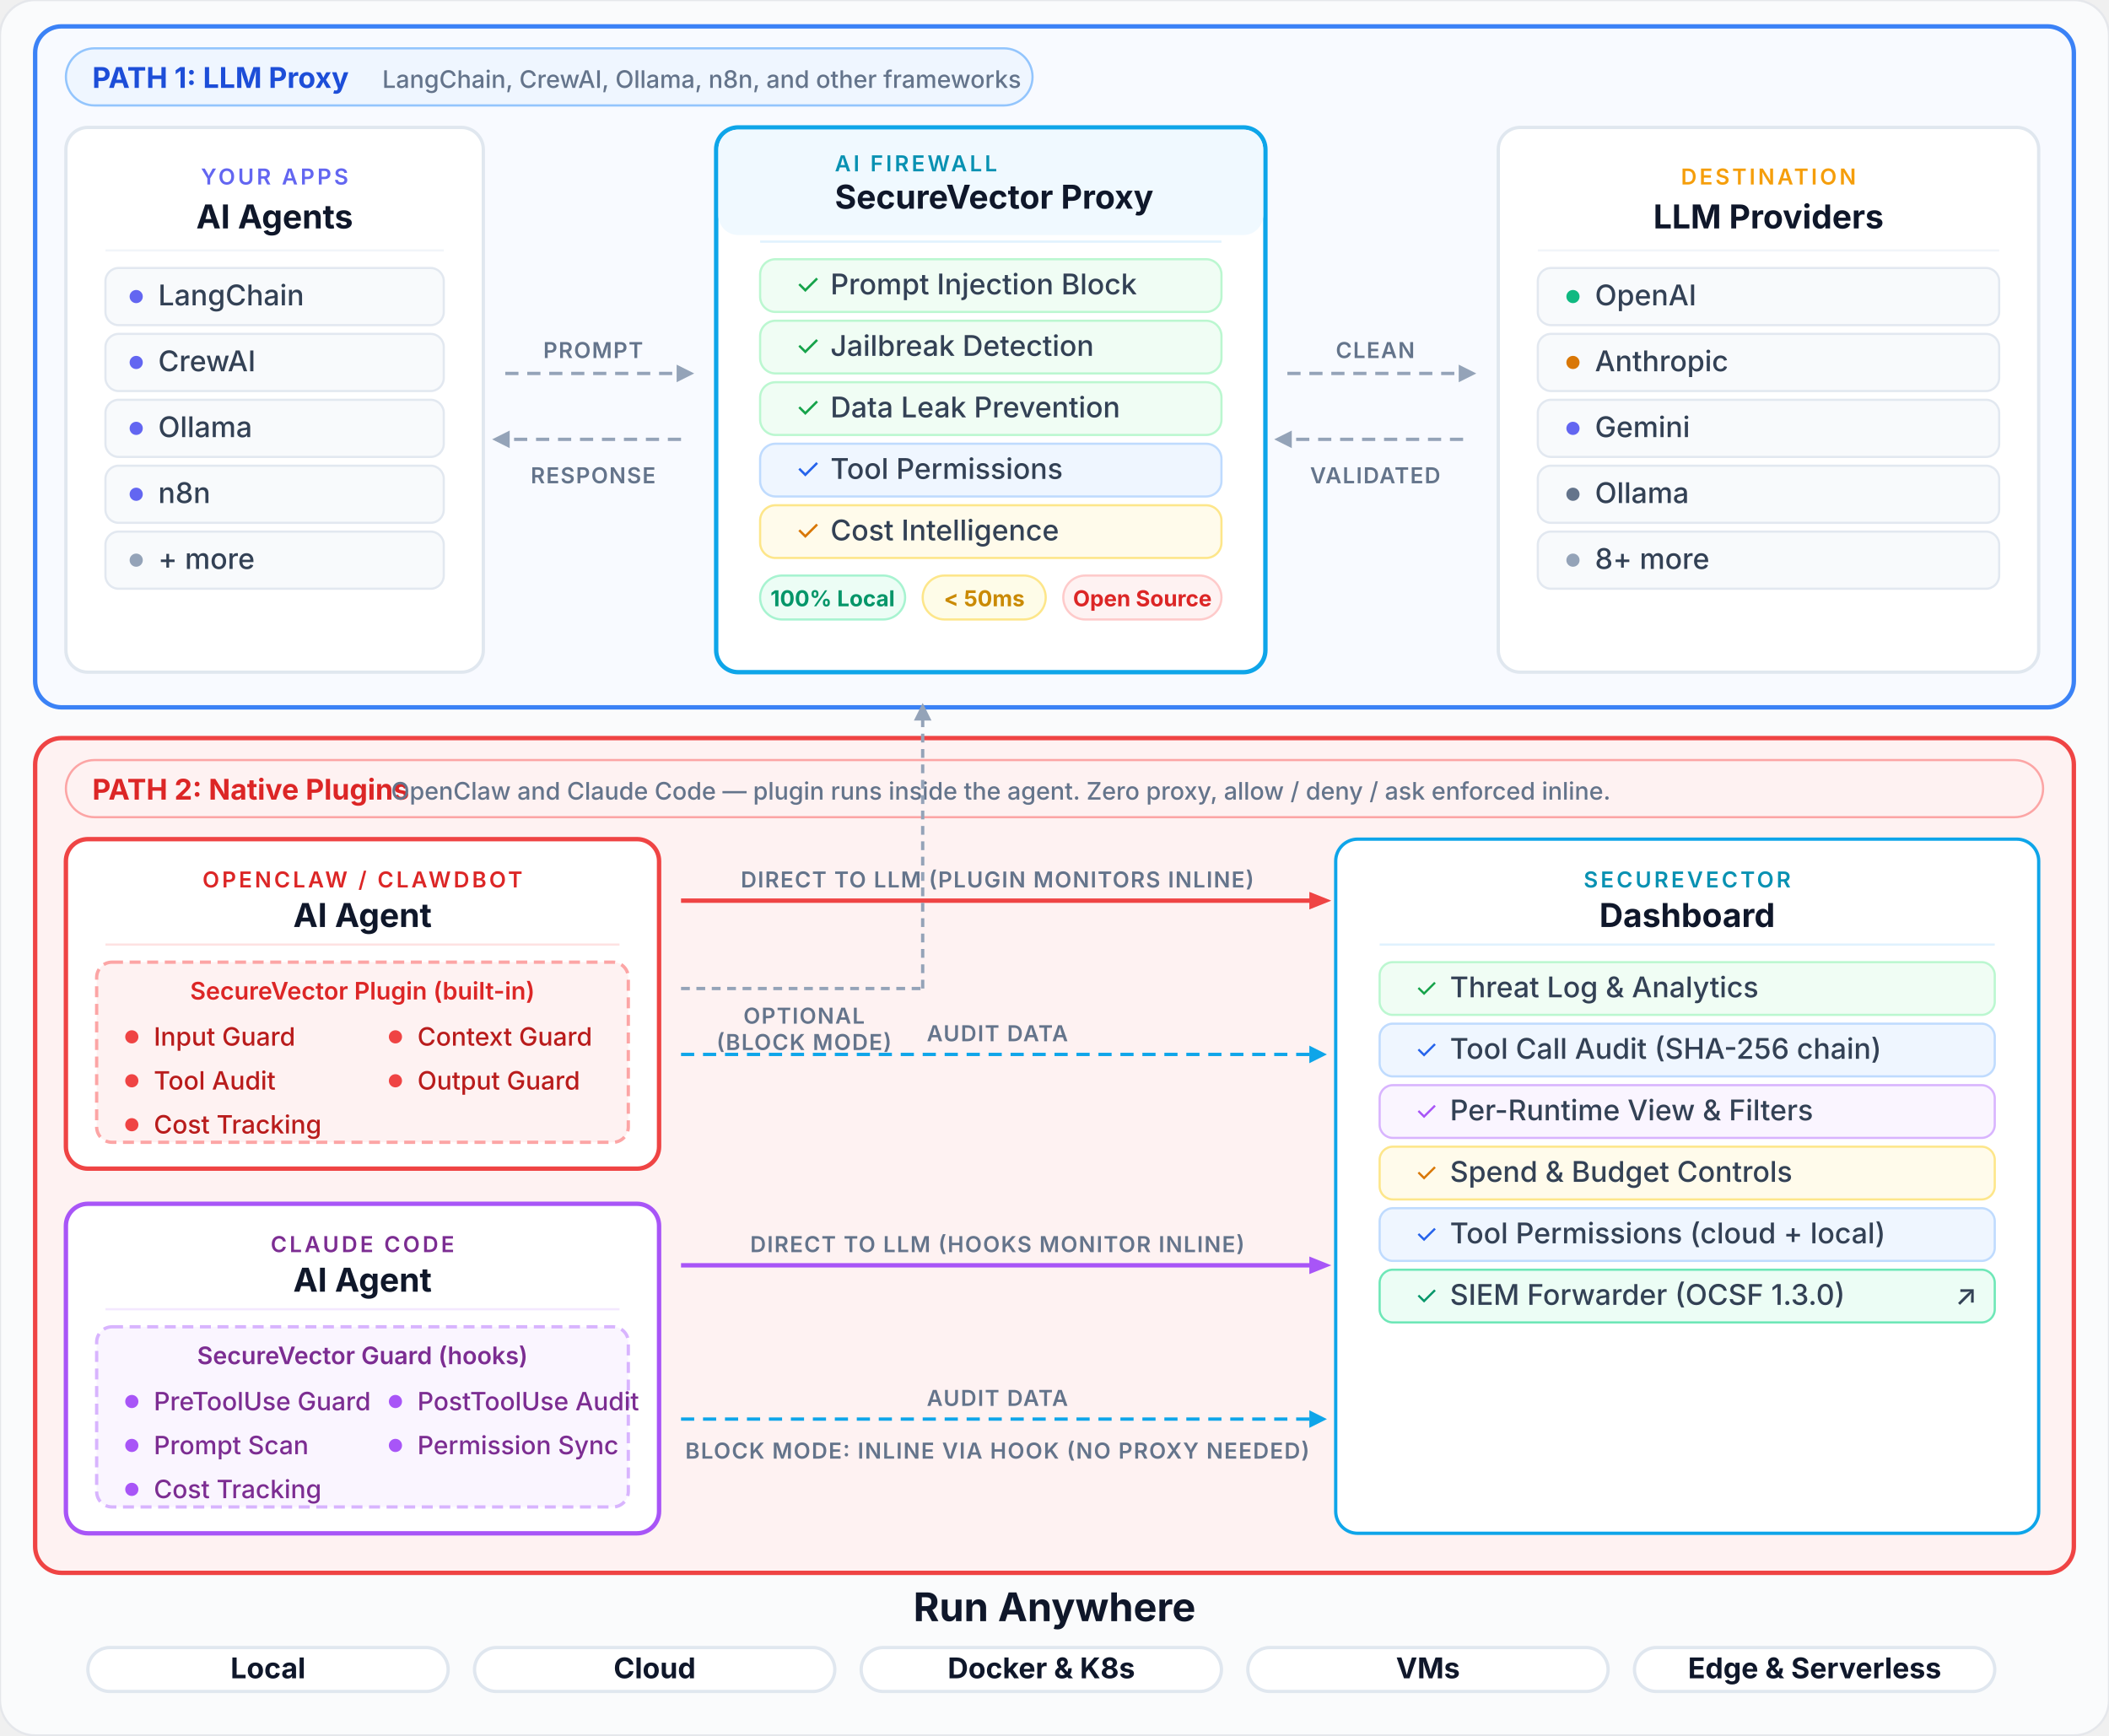
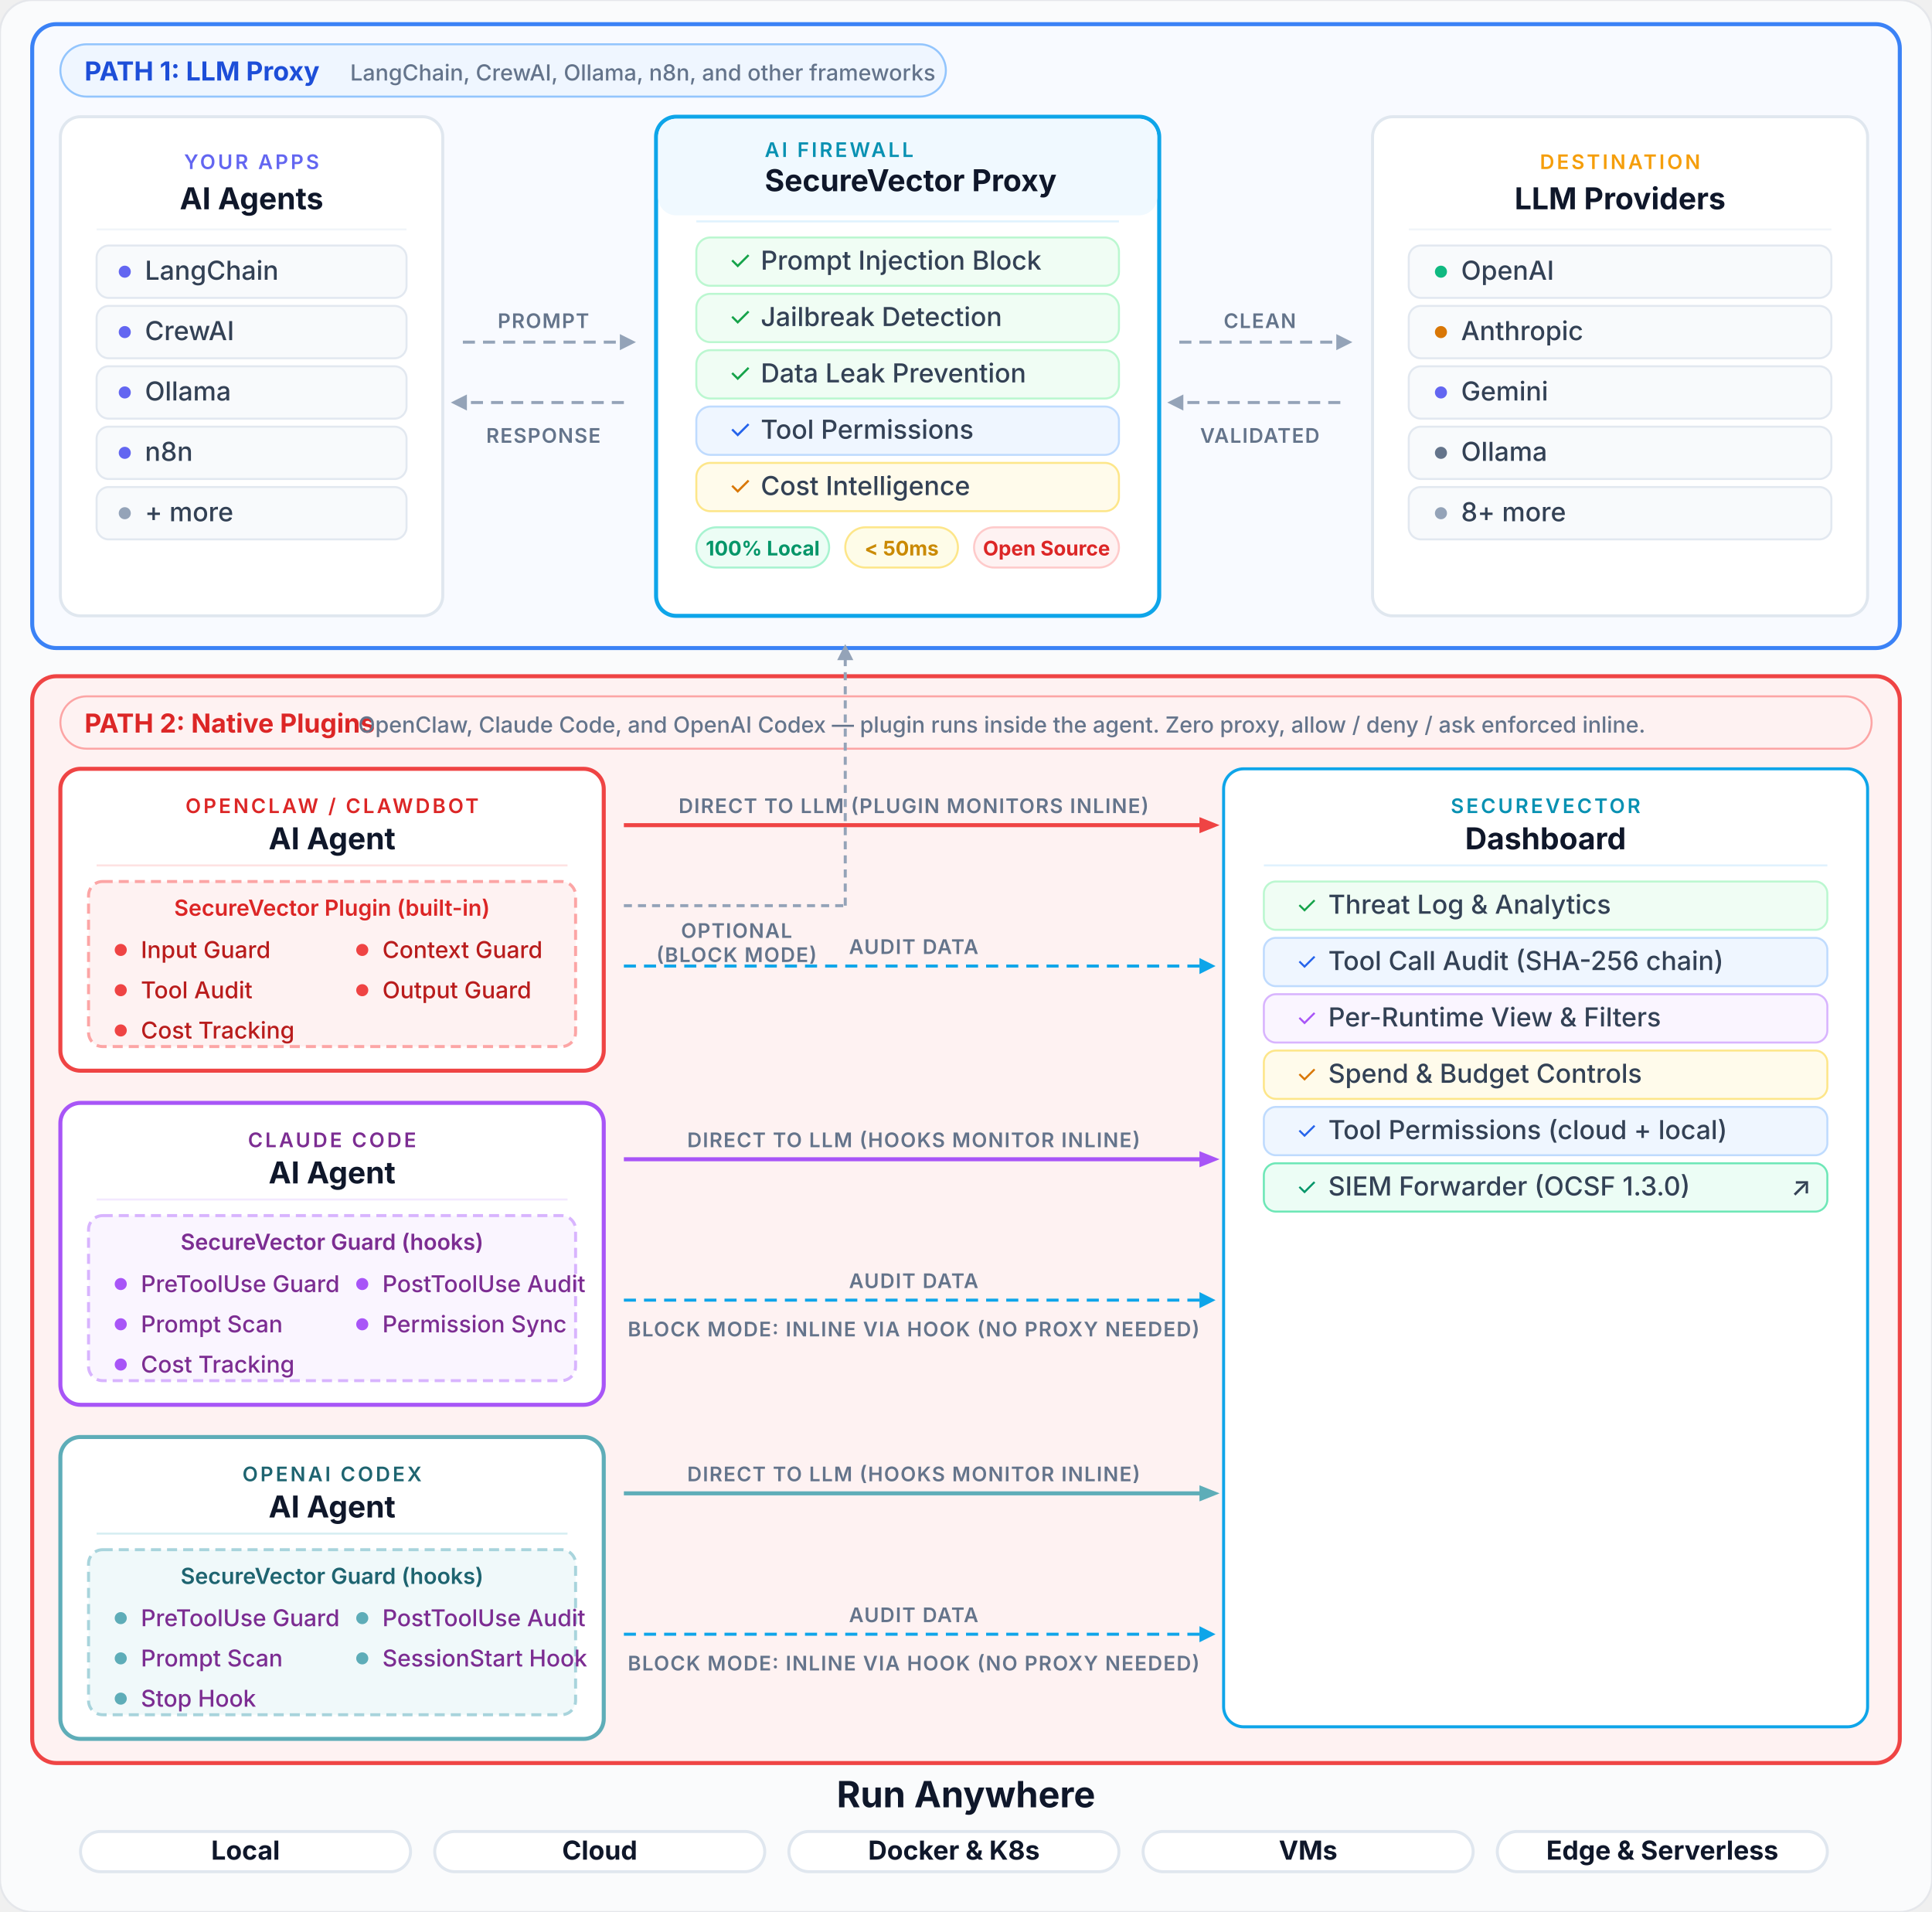
- <svg xmlns="http://www.w3.org/2000/svg" viewBox="0 0 960 790" width="960" height="790">
+ <svg xmlns="http://www.w3.org/2000/svg" viewBox="0 0 960 950" width="960" height="950">
  <defs>
    <linearGradient id="svGrad" x1="0%" y1="0%" x2="100%" y2="100%">
      <stop offset="0%" stop-color="#06b6d4" />
      <stop offset="50%" stop-color="#0ea5e9" />
      <stop offset="100%" stop-color="#ef4444" />
    </linearGradient>
    <style>
    .label { font-family: -apple-system, BlinkMacSystemFont, 'Segoe UI', sans-serif; font-size: 10px; font-weight: 600; letter-spacing: 1.2px; text-transform: uppercase; }
    .heading { font-family: -apple-system, BlinkMacSystemFont, 'Segoe UI', sans-serif; font-size: 18px; font-weight: 700; fill: #0f172a; }
    .heading-sm { font-family: -apple-system, BlinkMacSystemFont, 'Segoe UI', sans-serif; font-size: 15px; font-weight: 700; fill: #0f172a; }
    .subhead { font-family: -apple-system, BlinkMacSystemFont, 'Segoe UI', sans-serif; font-size: 11px; font-weight: 500; fill: #64748b; }
    .item { font-family: -apple-system, BlinkMacSystemFont, 'Segoe UI', sans-serif; font-size: 13px; font-weight: 500; fill: #334155; }
    .arrow-text { font-family: -apple-system, BlinkMacSystemFont, 'Segoe UI', sans-serif; font-size: 10px; font-weight: 600; fill: #64748b; letter-spacing: 0.5px; }
    .badge { font-family: -apple-system, BlinkMacSystemFont, 'Segoe UI', sans-serif; font-size: 10px; font-weight: 700; }
    .section-title { font-family: -apple-system, BlinkMacSystemFont, 'Segoe UI', sans-serif; font-size: 13px; font-weight: 700; }
    .section-desc { font-family: -apple-system, BlinkMacSystemFont, 'Segoe UI', sans-serif; font-size: 11px; font-weight: 500; fill: #64748b; }
    .env-title { font-family: -apple-system, BlinkMacSystemFont, 'Segoe UI', sans-serif; font-size: 13px; font-weight: 700; fill: #0f172a; }
    .plugin-item { font-family: -apple-system, BlinkMacSystemFont, 'Segoe UI', sans-serif; font-size: 11.5px; font-weight: 500; fill: #b91c1c; }
    .plugin-item-cc { font-family: -apple-system, BlinkMacSystemFont, 'Segoe UI', sans-serif; font-size: 11.5px; font-weight: 500; fill: #7c2d92; }
    .mode-label { font-family: -apple-system, BlinkMacSystemFont, 'Segoe UI', sans-serif; font-size: 11px; font-weight: 600; }
  </style>
  </defs>
-   <rect width="960" height="790" rx="16" fill="#fafbfc" stroke="#e5e7eb" stroke-width="1" />
+   <rect width="960" height="950" rx="16" fill="#fafbfc" stroke="#e5e7eb" stroke-width="1" />
  <rect x="16" y="12" width="928" height="310" rx="12" fill="#f8faff" stroke="#3b82f6" stroke-width="2" stroke-dasharray="none" />
  <rect x="30" y="22" width="440" height="26" rx="13" fill="#eff6ff" stroke="#93c5fd" stroke-width="1" />
  <text x="42" y="40" class="section-title" fill="#1d4ed8">PATH 1: LLM Proxy</text>
  <text x="174" y="40" class="section-desc">LangChain, CrewAI, Ollama, n8n, and other frameworks</text>
  <rect x="30" y="58" width="190" height="248" rx="10" fill="#ffffff" stroke="#e0e7ef" stroke-width="1.5" />
  <text x="125" y="84" class="label" fill="#6366f1" text-anchor="middle">YOUR APPS</text>
  <text x="125" y="104" class="heading-sm" text-anchor="middle">AI Agents</text>
  <line x1="48" y1="114" x2="202" y2="114" stroke="#f1f5f9" stroke-width="1" />
  <rect x="48" y="122" width="154" height="26" rx="6" fill="#f8fafc" stroke="#e2e8f0" stroke-width="1" />
  <circle cx="62" cy="135" r="3" fill="#6366f1" />
  <text x="72" y="139" class="item">LangChain</text>
  <rect x="48" y="152" width="154" height="26" rx="6" fill="#f8fafc" stroke="#e2e8f0" stroke-width="1" />
  <circle cx="62" cy="165" r="3" fill="#6366f1" />
  <text x="72" y="169" class="item">CrewAI</text>
  <rect x="48" y="182" width="154" height="26" rx="6" fill="#f8fafc" stroke="#e2e8f0" stroke-width="1" />
  <circle cx="62" cy="195" r="3" fill="#6366f1" />
  <text x="72" y="199" class="item">Ollama</text>
  <rect x="48" y="212" width="154" height="26" rx="6" fill="#f8fafc" stroke="#e2e8f0" stroke-width="1" />
  <circle cx="62" cy="225" r="3" fill="#6366f1" />
  <text x="72" y="229" class="item">n8n</text>
  <rect x="48" y="242" width="154" height="26" rx="6" fill="#f8fafc" stroke="#e2e8f0" stroke-width="1" />
  <circle cx="62" cy="255" r="3" fill="#94a3b8" />
  <text x="72" y="259" class="item">+ more</text>
  <line x1="230" y1="170" x2="310" y2="170" stroke="#94a3b8" stroke-width="1.5" stroke-dasharray="6 4" />
  <polygon points="308,166 316,170 308,174" fill="#94a3b8" />
  <text x="270" y="163" class="arrow-text" text-anchor="middle">PROMPT</text>
  <line x1="310" y1="200" x2="230" y2="200" stroke="#94a3b8" stroke-width="1.5" stroke-dasharray="6 4" />
  <polygon points="232,196 224,200 232,204" fill="#94a3b8" />
  <text x="270" y="220" class="arrow-text" text-anchor="middle">RESPONSE</text>
  <rect x="326" y="58" width="250" height="248" rx="10" fill="#ffffff" stroke="#0ea5e9" stroke-width="2" />
  <rect x="327" y="59" width="248" height="48" rx="9" fill="#f0f9ff" />
  <text x="380" y="78" class="label" fill="#0891b2">AI FIREWALL</text>
  <text x="380" y="95" class="heading-sm" fill="url(#svGrad)">SecureVector Proxy</text>
  <line x1="346" y1="110" x2="556" y2="110" stroke="#e0f2fe" stroke-width="1" />
  <rect x="346" y="118" width="210" height="24" rx="7" fill="#f0fdf4" stroke="#bbf7d0" stroke-width="1" />
  <text x="362" y="134" fill="#16a34a" font-size="13" font-family="-apple-system, sans-serif">✓</text>
  <text x="378" y="134" class="item" fill="#15803d">Prompt Injection Block</text>
  <rect x="346" y="146" width="210" height="24" rx="7" fill="#f0fdf4" stroke="#bbf7d0" stroke-width="1" />
  <text x="362" y="162" fill="#16a34a" font-size="13" font-family="-apple-system, sans-serif">✓</text>
  <text x="378" y="162" class="item" fill="#15803d">Jailbreak Detection</text>
  <rect x="346" y="174" width="210" height="24" rx="7" fill="#f0fdf4" stroke="#bbf7d0" stroke-width="1" />
  <text x="362" y="190" fill="#16a34a" font-size="13" font-family="-apple-system, sans-serif">✓</text>
  <text x="378" y="190" class="item" fill="#15803d">Data Leak Prevention</text>
  <rect x="346" y="202" width="210" height="24" rx="7" fill="#eff6ff" stroke="#bfdbfe" stroke-width="1" />
  <text x="362" y="218" fill="#2563eb" font-size="13" font-family="-apple-system, sans-serif">✓</text>
  <text x="378" y="218" class="item" fill="#1d4ed8">Tool Permissions</text>
  <rect x="346" y="230" width="210" height="24" rx="7" fill="#fffbeb" stroke="#fde68a" stroke-width="1" />
  <text x="362" y="246" fill="#d97706" font-size="13" font-family="-apple-system, sans-serif">✓</text>
  <text x="378" y="246" class="item" fill="#b45309">Cost Intelligence</text>
  <rect x="346" y="262" width="66" height="20" rx="10" fill="#ecfdf5" stroke="#a7f3d0" stroke-width="1" />
  <text x="379" y="276" class="badge" fill="#059669" text-anchor="middle">100% Local</text>
  <rect x="420" y="262" width="56" height="20" rx="10" fill="#fefce8" stroke="#fde68a" stroke-width="1" />
  <text x="448" y="276" class="badge" fill="#ca8a04" text-anchor="middle">&lt; 50ms</text>
  <rect x="484" y="262" width="72" height="20" rx="10" fill="#fef2f2" stroke="#fecaca" stroke-width="1" />
  <text x="520" y="276" class="badge" fill="#dc2626" text-anchor="middle">Open Source</text>
  <line x1="586" y1="170" x2="666" y2="170" stroke="#94a3b8" stroke-width="1.5" stroke-dasharray="6 4" />
  <polygon points="664,166 672,170 664,174" fill="#94a3b8" />
  <text x="626" y="163" class="arrow-text" text-anchor="middle">CLEAN</text>
  <line x1="666" y1="200" x2="586" y2="200" stroke="#94a3b8" stroke-width="1.5" stroke-dasharray="6 4" />
  <polygon points="588,196 580,200 588,204" fill="#94a3b8" />
  <text x="626" y="220" class="arrow-text" text-anchor="middle">VALIDATED</text>
  <rect x="682" y="58" width="246" height="248" rx="10" fill="#ffffff" stroke="#e0e7ef" stroke-width="1.5" />
  <text x="805" y="84" class="label" fill="#f59e0b" text-anchor="middle">DESTINATION</text>
  <text x="805" y="104" class="heading-sm" text-anchor="middle">LLM Providers</text>
  <line x1="700" y1="114" x2="910" y2="114" stroke="#f1f5f9" stroke-width="1" />
  <rect x="700" y="122" width="210" height="26" rx="6" fill="#f8fafc" stroke="#e2e8f0" stroke-width="1" />
  <circle cx="716" cy="135" r="3" fill="#10b981" />
  <text x="726" y="139" class="item">OpenAI</text>
  <rect x="700" y="152" width="210" height="26" rx="6" fill="#f8fafc" stroke="#e2e8f0" stroke-width="1" />
  <circle cx="716" cy="165" r="3" fill="#d97706" />
  <text x="726" y="169" class="item">Anthropic</text>
  <rect x="700" y="182" width="210" height="26" rx="6" fill="#f8fafc" stroke="#e2e8f0" stroke-width="1" />
  <circle cx="716" cy="195" r="3" fill="#6366f1" />
  <text x="726" y="199" class="item">Gemini</text>
  <rect x="700" y="212" width="210" height="26" rx="6" fill="#f8fafc" stroke="#e2e8f0" stroke-width="1" />
  <circle cx="716" cy="225" r="3" fill="#64748b" />
  <text x="726" y="229" class="item">Ollama</text>
  <rect x="700" y="242" width="210" height="26" rx="6" fill="#f8fafc" stroke="#e2e8f0" stroke-width="1" />
  <circle cx="716" cy="255" r="3" fill="#94a3b8" />
  <text x="726" y="259" class="item">8+ more</text>
-   <rect x="16" y="336" width="928" height="380" rx="12" fill="#fef2f2" stroke="#ef4444" stroke-width="2" />
+   <rect x="16" y="336" width="928" height="540" rx="12" fill="#fef2f2" stroke="#ef4444" stroke-width="2" />
  <rect x="30" y="346" width="900" height="26" rx="13" fill="#fef2f2" stroke="#fca5a5" stroke-width="1" />
  <text x="42" y="364" class="section-title" fill="#dc2626">PATH 2: Native Plugins</text>
-   <text x="178" y="364" class="section-desc">OpenClaw and Claude Code — plugin runs inside the agent. Zero proxy, allow / deny / ask enforced inline.</text>
+   <text x="178" y="364" class="section-desc">OpenClaw, Claude Code, and OpenAI Codex — plugin runs inside the agent. Zero proxy, allow / deny / ask enforced inline.</text>
  <rect x="30" y="382" width="270" height="150" rx="10" fill="#ffffff" stroke="#ef4444" stroke-width="2" />
  <text x="165" y="404" class="label" fill="#dc2626" text-anchor="middle">OPENCLAW / CLAWDBOT</text>
  <text x="165" y="422" class="heading-sm" text-anchor="middle">AI Agent</text>
  <line x1="48" y1="430" x2="282" y2="430" stroke="#fee2e2" stroke-width="1" />
  <rect x="44" y="438" width="242" height="82" rx="7" fill="#fef2f2" stroke="#fca5a5" stroke-width="1.5" stroke-dasharray="5 3" />
  <text x="165" y="455" class="mode-label" fill="#dc2626" text-anchor="middle">SecureVector Plugin (built-in)</text>
  <circle cx="60" cy="472" r="3" fill="#ef4444" />
  <text x="70" y="476" class="plugin-item">Input Guard</text>
  <circle cx="180" cy="472" r="3" fill="#ef4444" />
  <text x="190" y="476" class="plugin-item">Context Guard</text>
  <circle cx="60" cy="492" r="3" fill="#ef4444" />
  <text x="70" y="496" class="plugin-item">Tool Audit</text>
  <circle cx="180" cy="492" r="3" fill="#ef4444" />
  <text x="190" y="496" class="plugin-item">Output Guard</text>
  <circle cx="60" cy="512" r="3" fill="#ef4444" />
  <text x="70" y="516" class="plugin-item">Cost Tracking</text>
  <line x1="310" y1="410" x2="598" y2="410" stroke="#ef4444" stroke-width="2" />
  <polygon points="596,406 606,410 596,414" fill="#ef4444" />
  <text x="454" y="404" class="arrow-text" text-anchor="middle" fill="#b91c1c">DIRECT TO LLM (PLUGIN MONITORS INLINE)</text>
  <line x1="310" y1="480" x2="598" y2="480" stroke="#0ea5e9" stroke-width="1.5" stroke-dasharray="6 4" />
  <polygon points="596,476 604,480 596,484" fill="#0ea5e9" />
  <text x="454" y="474" class="arrow-text" text-anchor="middle" fill="#0891b2">AUDIT DATA</text>
  <line x1="310" y1="450" x2="420" y2="450" stroke="#94a3b8" stroke-width="1.5" stroke-dasharray="4 3" />
  <line x1="420" y1="450" x2="420" y2="326" stroke="#94a3b8" stroke-width="1.5" stroke-dasharray="4 3" />
  <polygon points="416,328 420,320 424,328" fill="#94a3b8" />
  <text x="366" y="466" class="arrow-text" text-anchor="middle" fill="#94a3b8">OPTIONAL</text>
  <text x="366" y="478" class="arrow-text" text-anchor="middle" fill="#94a3b8">(BLOCK MODE)</text>
  <rect x="30" y="548" width="270" height="150" rx="10" fill="#ffffff" stroke="#a855f7" stroke-width="2" />
  <text x="165" y="570" class="label" fill="#7c2d92" text-anchor="middle">CLAUDE CODE</text>
  <text x="165" y="588" class="heading-sm" text-anchor="middle">AI Agent</text>
  <line x1="48" y1="596" x2="282" y2="596" stroke="#f3e8ff" stroke-width="1" />
  <rect x="44" y="604" width="242" height="82" rx="7" fill="#faf5ff" stroke="#d8b4fe" stroke-width="1.5" stroke-dasharray="5 3" />
  <text x="165" y="621" class="mode-label" fill="#7c2d92" text-anchor="middle">SecureVector Guard (hooks)</text>
  <circle cx="60" cy="638" r="3" fill="#a855f7" />
  <text x="70" y="642" class="plugin-item-cc">PreToolUse Guard</text>
  <circle cx="180" cy="638" r="3" fill="#a855f7" />
  <text x="190" y="642" class="plugin-item-cc">PostToolUse Audit</text>
  <circle cx="60" cy="658" r="3" fill="#a855f7" />
  <text x="70" y="662" class="plugin-item-cc">Prompt Scan</text>
  <circle cx="180" cy="658" r="3" fill="#a855f7" />
  <text x="190" y="662" class="plugin-item-cc">Permission Sync</text>
  <circle cx="60" cy="678" r="3" fill="#a855f7" />
  <text x="70" y="682" class="plugin-item-cc">Cost Tracking</text>
  <line x1="310" y1="576" x2="598" y2="576" stroke="#a855f7" stroke-width="2" />
  <polygon points="596,572 606,576 596,580" fill="#a855f7" />
  <text x="454" y="570" class="arrow-text" text-anchor="middle" fill="#7c2d92">DIRECT TO LLM (HOOKS MONITOR INLINE)</text>
  <line x1="310" y1="646" x2="598" y2="646" stroke="#0ea5e9" stroke-width="1.5" stroke-dasharray="6 4" />
  <polygon points="596,642 604,646 596,650" fill="#0ea5e9" />
  <text x="454" y="640" class="arrow-text" text-anchor="middle" fill="#0891b2">AUDIT DATA</text>
  <text x="454" y="664" class="arrow-text" text-anchor="middle" fill="#7c2d92">BLOCK MODE: INLINE VIA HOOK (NO PROXY NEEDED)</text>
-   <rect x="608" y="382" width="320" height="316" rx="10" fill="#ffffff" stroke="#0ea5e9" stroke-width="1.5" />
+   <rect x="30" y="714" width="270" height="150" rx="10" fill="#ffffff" stroke="#5EADB8" stroke-width="2" />
+   <text x="165" y="736" class="label" fill="#1e6470" text-anchor="middle">OPENAI CODEX</text>
+   <text x="165" y="754" class="heading-sm" text-anchor="middle">AI Agent</text>
+   <line x1="48" y1="762" x2="282" y2="762" stroke="#d6eef2" stroke-width="1" />
+   <rect x="44" y="770" width="242" height="82" rx="7" fill="#f0f9fa" stroke="#a8d4dc" stroke-width="1.5" stroke-dasharray="5 3" />
+   <text x="165" y="787" class="mode-label" fill="#1e6470" text-anchor="middle">SecureVector Guard (hooks)</text>
+   <circle cx="60" cy="804" r="3" fill="#5EADB8" />
+   <text x="70" y="808" class="plugin-item-cc" fill="#1e6470">PreToolUse Guard</text>
+   <circle cx="180" cy="804" r="3" fill="#5EADB8" />
+   <text x="190" y="808" class="plugin-item-cc" fill="#1e6470">PostToolUse Audit</text>
+   <circle cx="60" cy="824" r="3" fill="#5EADB8" />
+   <text x="70" y="828" class="plugin-item-cc" fill="#1e6470">Prompt Scan</text>
+   <circle cx="180" cy="824" r="3" fill="#5EADB8" />
+   <text x="190" y="828" class="plugin-item-cc" fill="#1e6470">SessionStart Hook</text>
+   <circle cx="60" cy="844" r="3" fill="#5EADB8" />
+   <text x="70" y="848" class="plugin-item-cc" fill="#1e6470">Stop Hook</text>
+   <line x1="310" y1="742" x2="598" y2="742" stroke="#5EADB8" stroke-width="2" />
+   <polygon points="596,738 606,742 596,746" fill="#5EADB8" />
+   <text x="454" y="736" class="arrow-text" text-anchor="middle" fill="#1e6470">DIRECT TO LLM (HOOKS MONITOR INLINE)</text>
+   <line x1="310" y1="812" x2="598" y2="812" stroke="#0ea5e9" stroke-width="1.5" stroke-dasharray="6 4" />
+   <polygon points="596,808 604,812 596,816" fill="#0ea5e9" />
+   <text x="454" y="806" class="arrow-text" text-anchor="middle" fill="#0891b2">AUDIT DATA</text>
+   <text x="454" y="830" class="arrow-text" text-anchor="middle" fill="#1e6470">BLOCK MODE: INLINE VIA HOOK (NO PROXY NEEDED)</text>
+   <rect x="608" y="382" width="320" height="476" rx="10" fill="#ffffff" stroke="#0ea5e9" stroke-width="1.5" />
  <text x="768" y="404" class="label" fill="#0891b2" text-anchor="middle">SECUREVECTOR</text>
  <text x="768" y="422" class="heading-sm" text-anchor="middle">Dashboard</text>
  <line x1="628" y1="430" x2="908" y2="430" stroke="#e0f2fe" stroke-width="1" />
  <rect x="628" y="438" width="280" height="24" rx="6" fill="#f0fdf4" stroke="#bbf7d0" stroke-width="1" />
  <text x="644" y="454" fill="#16a34a" font-size="12" font-family="-apple-system, sans-serif">✓</text>
  <text x="660" y="454" class="item" fill="#15803d">Threat Log &amp; Analytics</text>
  <rect x="628" y="466" width="280" height="24" rx="6" fill="#eff6ff" stroke="#bfdbfe" stroke-width="1" />
  <text x="644" y="482" fill="#2563eb" font-size="12" font-family="-apple-system, sans-serif">✓</text>
  <text x="660" y="482" class="item" fill="#1d4ed8">Tool Call Audit (SHA-256 chain)</text>
  <rect x="628" y="494" width="280" height="24" rx="6" fill="#faf5ff" stroke="#d8b4fe" stroke-width="1" />
  <text x="644" y="510" fill="#a855f7" font-size="12" font-family="-apple-system, sans-serif">✓</text>
  <text x="660" y="510" class="item" fill="#7c2d92">Per-Runtime View &amp; Filters</text>
  <rect x="628" y="522" width="280" height="24" rx="6" fill="#fffbeb" stroke="#fde68a" stroke-width="1" />
  <text x="644" y="538" fill="#d97706" font-size="12" font-family="-apple-system, sans-serif">✓</text>
  <text x="660" y="538" class="item" fill="#b45309">Spend &amp; Budget Controls</text>
  <rect x="628" y="550" width="280" height="24" rx="6" fill="#eff6ff" stroke="#bfdbfe" stroke-width="1" />
  <text x="644" y="566" fill="#2563eb" font-size="12" font-family="-apple-system, sans-serif">✓</text>
  <text x="660" y="566" class="item" fill="#1d4ed8">Tool Permissions (cloud + local)</text>
  <rect x="628" y="578" width="280" height="24" rx="6" fill="#ecfdf5" stroke="#6ee7b7" stroke-width="1" />
  <text x="644" y="594" fill="#059669" font-size="12" font-family="-apple-system, sans-serif">✓</text>
  <text x="660" y="594" class="item" fill="#047857">SIEM Forwarder (OCSF 1.3.0)</text>
  <text x="900" y="594" class="item" fill="#059669" text-anchor="end" font-size="11" font-weight="700">↗</text>
-   <text x="480" y="738" class="heading" text-anchor="middle">Run Anywhere</text>
-   <rect x="40" y="750" width="164" height="20" rx="10" fill="#ffffff" stroke="#e0e7ef" stroke-width="1.5" />
-   <text x="122" y="764" class="env-title" text-anchor="middle" font-size="11">Local</text>
-   <rect x="216" y="750" width="164" height="20" rx="10" fill="#ffffff" stroke="#e0e7ef" stroke-width="1.5" />
-   <text x="298" y="764" class="env-title" text-anchor="middle" font-size="11">Cloud</text>
-   <rect x="392" y="750" width="164" height="20" rx="10" fill="#ffffff" stroke="#e0e7ef" stroke-width="1.5" />
-   <text x="474" y="764" class="env-title" text-anchor="middle" font-size="11">Docker &amp; K8s</text>
-   <rect x="568" y="750" width="164" height="20" rx="10" fill="#ffffff" stroke="#e0e7ef" stroke-width="1.5" />
-   <text x="650" y="764" class="env-title" text-anchor="middle" font-size="11">VMs</text>
-   <rect x="744" y="750" width="164" height="20" rx="10" fill="#ffffff" stroke="#e0e7ef" stroke-width="1.5" />
-   <text x="826" y="764" class="env-title" text-anchor="middle" font-size="11">Edge &amp; Serverless</text>
+   <text x="480" y="898" class="heading" text-anchor="middle">Run Anywhere</text>
+   <rect x="40" y="910" width="164" height="20" rx="10" fill="#ffffff" stroke="#e0e7ef" stroke-width="1.5" />
+   <text x="122" y="924" class="env-title" text-anchor="middle" font-size="11">Local</text>
+   <rect x="216" y="910" width="164" height="20" rx="10" fill="#ffffff" stroke="#e0e7ef" stroke-width="1.5" />
+   <text x="298" y="924" class="env-title" text-anchor="middle" font-size="11">Cloud</text>
+   <rect x="392" y="910" width="164" height="20" rx="10" fill="#ffffff" stroke="#e0e7ef" stroke-width="1.5" />
+   <text x="474" y="924" class="env-title" text-anchor="middle" font-size="11">Docker &amp; K8s</text>
+   <rect x="568" y="910" width="164" height="20" rx="10" fill="#ffffff" stroke="#e0e7ef" stroke-width="1.5" />
+   <text x="650" y="924" class="env-title" text-anchor="middle" font-size="11">VMs</text>
+   <rect x="744" y="910" width="164" height="20" rx="10" fill="#ffffff" stroke="#e0e7ef" stroke-width="1.5" />
+   <text x="826" y="924" class="env-title" text-anchor="middle" font-size="11">Edge &amp; Serverless</text>
</svg>
